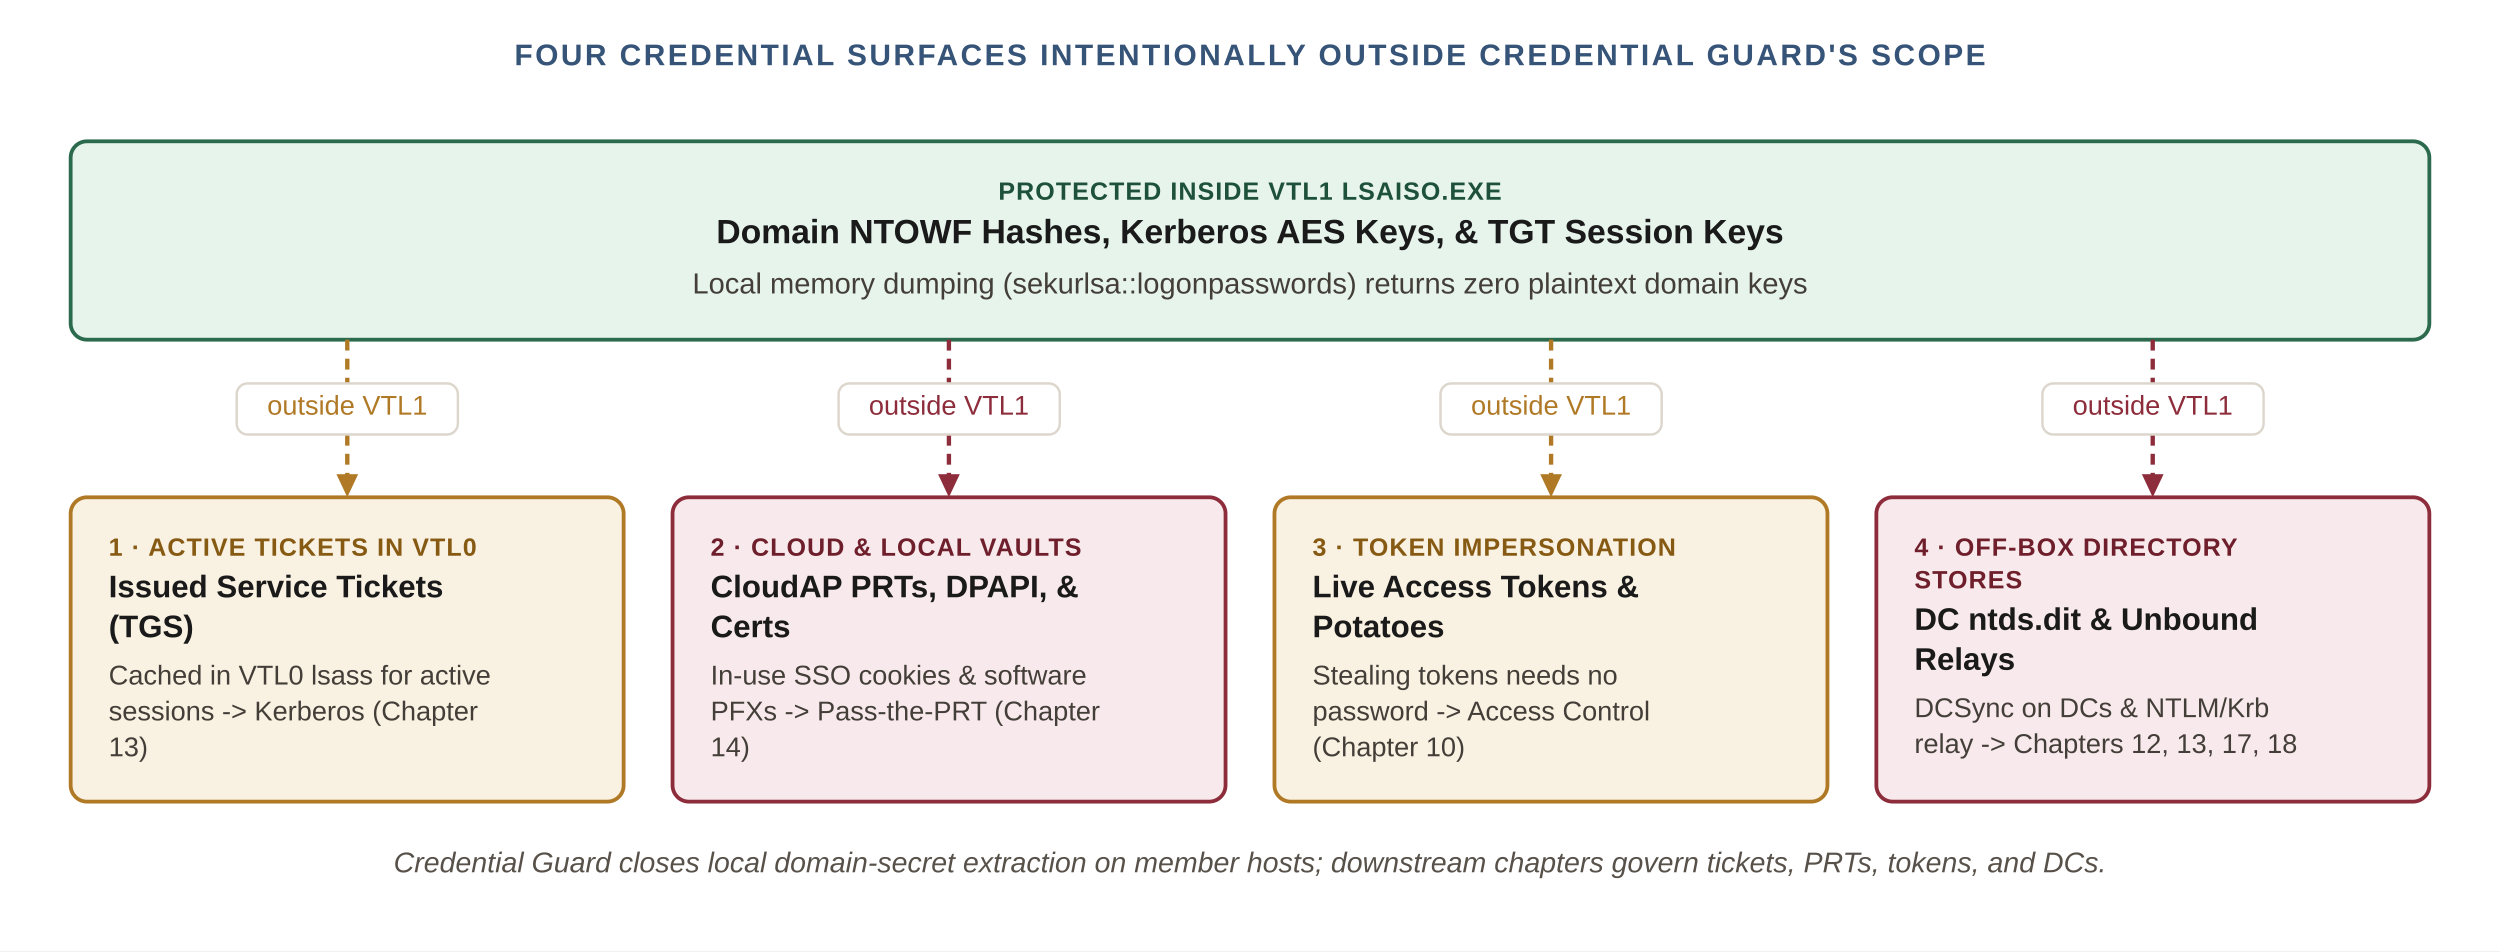
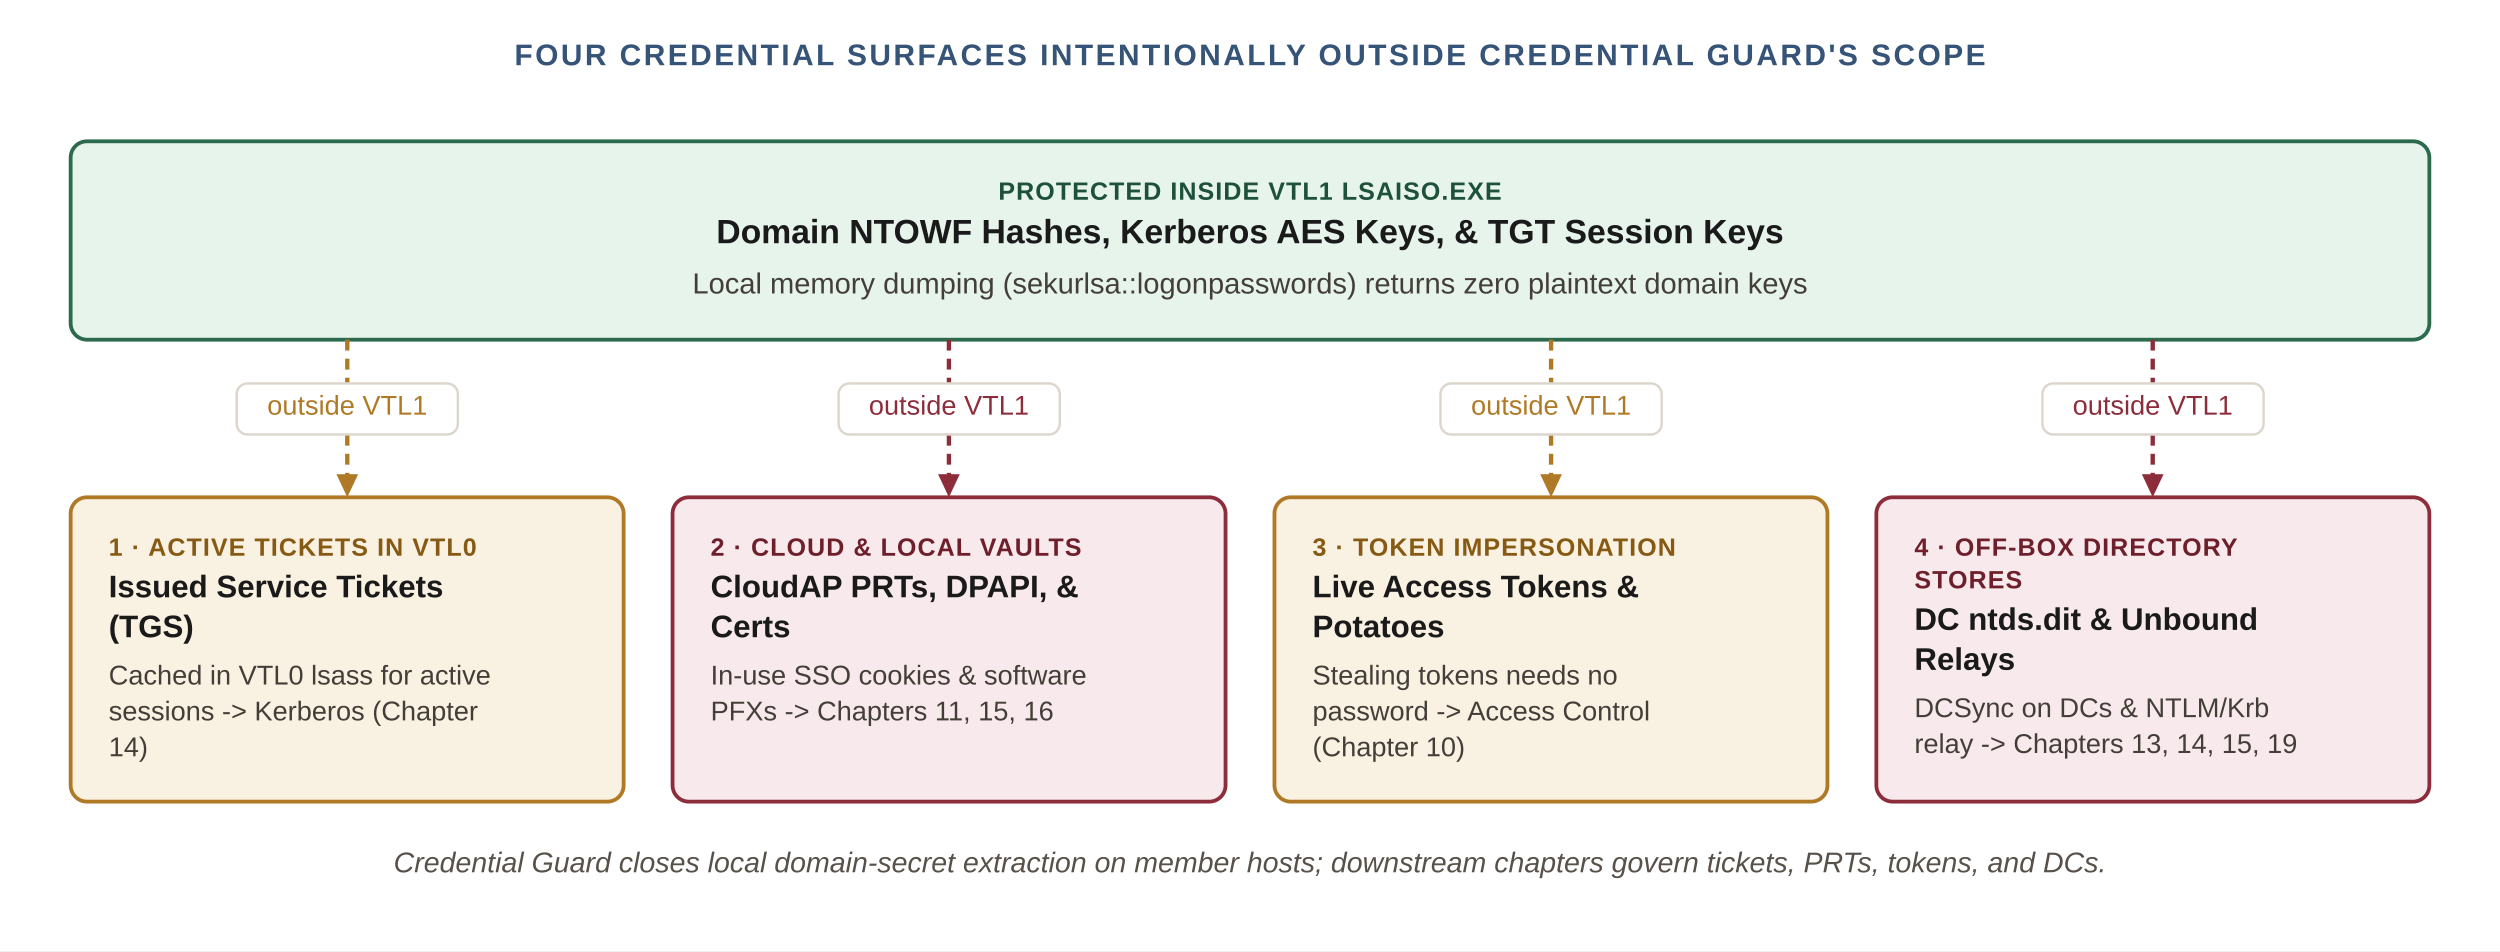
<svg xmlns="http://www.w3.org/2000/svg" viewBox="0 0 920 350" width="920" height="350">
  <rect x="0" y="0" width="920" height="350" fill="#ffffff" />
  <text x="460.0" y="24.0" font-family="-apple-system, BlinkMacSystemFont, &quot;Segoe UI&quot;, &quot;Helvetica Neue&quot;, Arial, sans-serif" font-size="11.0" font-weight="700" letter-spacing="0.90px" fill="#365378" text-anchor="middle">FOUR CREDENTIAL SURFACES INTENTIONALLY OUTSIDE CREDENTIAL GUARD'S SCOPE</text>
  <rect x="26.0" y="52.0" width="868.0" height="73.0" rx="6.0" fill="#e6f4ec" stroke="#2b6a4c" stroke-width="1.4" />
  <text x="460.0" y="73.5" font-family="-apple-system, BlinkMacSystemFont, &quot;Segoe UI&quot;, &quot;Helvetica Neue&quot;, Arial, sans-serif" font-size="9.2" font-weight="700" letter-spacing="0.40px" fill="#1e5139" text-anchor="middle">PROTECTED INSIDE VTL1 LSAISO.EXE</text>
  <text x="460.0" y="89.5" font-family="-apple-system, BlinkMacSystemFont, &quot;Segoe UI&quot;, &quot;Helvetica Neue&quot;, Arial, sans-serif" font-size="12.4" font-weight="700" fill="#1a1a1a" text-anchor="middle">Domain NTOWF Hashes, Kerberos AES Keys, &amp; TGT Session Keys</text>
  <text x="460.0" y="108.0" font-family="-apple-system, BlinkMacSystemFont, &quot;Segoe UI&quot;, &quot;Helvetica Neue&quot;, Arial, sans-serif" font-size="10.7" font-weight="400" fill="#433e38" text-anchor="middle">Local memory dumping (sekurlsa::logonpasswords) returns zero plaintext domain keys</text>
  <rect x="26.0" y="183.0" width="203.5" height="112.0" rx="6.0" fill="#f9f1e1" stroke="#b07926" stroke-width="1.4" />
  <text x="40.0" y="204.5" font-family="-apple-system, BlinkMacSystemFont, &quot;Segoe UI&quot;, &quot;Helvetica Neue&quot;, Arial, sans-serif" font-size="9.2" font-weight="700" letter-spacing="0.40px" fill="#875a14" text-anchor="start">1 · ACTIVE TICKETS IN VTL0</text>
  <text x="40.0" y="219.8" font-family="-apple-system, BlinkMacSystemFont, &quot;Segoe UI&quot;, &quot;Helvetica Neue&quot;, Arial, sans-serif" font-size="11.5" font-weight="700" fill="#1a1a1a" text-anchor="start">Issued Service Tickets</text>
  <text x="40.0" y="234.5" font-family="-apple-system, BlinkMacSystemFont, &quot;Segoe UI&quot;, &quot;Helvetica Neue&quot;, Arial, sans-serif" font-size="11.5" font-weight="700" fill="#1a1a1a" text-anchor="start">(TGS)</text>
  <text x="40.0" y="251.9" font-family="-apple-system, BlinkMacSystemFont, &quot;Segoe UI&quot;, &quot;Helvetica Neue&quot;, Arial, sans-serif" font-size="10.0" font-weight="400" fill="#433e38" text-anchor="start">Cached in VTL0 lsass for active</text>
  <text x="40.0" y="265.1" font-family="-apple-system, BlinkMacSystemFont, &quot;Segoe UI&quot;, &quot;Helvetica Neue&quot;, Arial, sans-serif" font-size="10.0" font-weight="400" fill="#433e38" text-anchor="start">sessions -&gt; Kerberos (Chapter</text>
-   <text x="40.0" y="278.3" font-family="-apple-system, BlinkMacSystemFont, &quot;Segoe UI&quot;, &quot;Helvetica Neue&quot;, Arial, sans-serif" font-size="10.0" font-weight="400" fill="#433e38" text-anchor="start">13)</text>
+   <text x="40.0" y="278.3" font-family="-apple-system, BlinkMacSystemFont, &quot;Segoe UI&quot;, &quot;Helvetica Neue&quot;, Arial, sans-serif" font-size="10.0" font-weight="400" fill="#433e38" text-anchor="start">14)</text>
  <rect x="247.5" y="183.0" width="203.5" height="112.0" rx="6.0" fill="#f8eaec" stroke="#8d2d3b" stroke-width="1.4" />
  <text x="261.5" y="204.5" font-family="-apple-system, BlinkMacSystemFont, &quot;Segoe UI&quot;, &quot;Helvetica Neue&quot;, Arial, sans-serif" font-size="9.2" font-weight="700" letter-spacing="0.40px" fill="#6e1f2b" text-anchor="start">2 · CLOUD &amp; LOCAL VAULTS</text>
  <text x="261.5" y="219.8" font-family="-apple-system, BlinkMacSystemFont, &quot;Segoe UI&quot;, &quot;Helvetica Neue&quot;, Arial, sans-serif" font-size="11.5" font-weight="700" fill="#1a1a1a" text-anchor="start">CloudAP PRTs, DPAPI, &amp;</text>
  <text x="261.5" y="234.5" font-family="-apple-system, BlinkMacSystemFont, &quot;Segoe UI&quot;, &quot;Helvetica Neue&quot;, Arial, sans-serif" font-size="11.5" font-weight="700" fill="#1a1a1a" text-anchor="start">Certs</text>
  <text x="261.5" y="251.9" font-family="-apple-system, BlinkMacSystemFont, &quot;Segoe UI&quot;, &quot;Helvetica Neue&quot;, Arial, sans-serif" font-size="10.0" font-weight="400" fill="#433e38" text-anchor="start">In-use SSO cookies &amp; software</text>
-   <text x="261.5" y="265.1" font-family="-apple-system, BlinkMacSystemFont, &quot;Segoe UI&quot;, &quot;Helvetica Neue&quot;, Arial, sans-serif" font-size="10.0" font-weight="400" fill="#433e38" text-anchor="start">PFXs -&gt; Pass-the-PRT (Chapter</text>
-   <text x="261.5" y="278.3" font-family="-apple-system, BlinkMacSystemFont, &quot;Segoe UI&quot;, &quot;Helvetica Neue&quot;, Arial, sans-serif" font-size="10.0" font-weight="400" fill="#433e38" text-anchor="start">14)</text>
+   <text x="261.5" y="265.1" font-family="-apple-system, BlinkMacSystemFont, &quot;Segoe UI&quot;, &quot;Helvetica Neue&quot;, Arial, sans-serif" font-size="10.0" font-weight="400" fill="#433e38" text-anchor="start">PFXs -&gt; Chapters 11, 15, 16</text>
  <rect x="469.0" y="183.0" width="203.5" height="112.0" rx="6.0" fill="#f9f1e1" stroke="#b07926" stroke-width="1.4" />
  <text x="483.0" y="204.5" font-family="-apple-system, BlinkMacSystemFont, &quot;Segoe UI&quot;, &quot;Helvetica Neue&quot;, Arial, sans-serif" font-size="9.2" font-weight="700" letter-spacing="0.40px" fill="#875a14" text-anchor="start">3 · TOKEN IMPERSONATION</text>
  <text x="483.0" y="219.8" font-family="-apple-system, BlinkMacSystemFont, &quot;Segoe UI&quot;, &quot;Helvetica Neue&quot;, Arial, sans-serif" font-size="11.5" font-weight="700" fill="#1a1a1a" text-anchor="start">Live Access Tokens &amp;</text>
  <text x="483.0" y="234.5" font-family="-apple-system, BlinkMacSystemFont, &quot;Segoe UI&quot;, &quot;Helvetica Neue&quot;, Arial, sans-serif" font-size="11.5" font-weight="700" fill="#1a1a1a" text-anchor="start">Potatoes</text>
  <text x="483.0" y="251.9" font-family="-apple-system, BlinkMacSystemFont, &quot;Segoe UI&quot;, &quot;Helvetica Neue&quot;, Arial, sans-serif" font-size="10.0" font-weight="400" fill="#433e38" text-anchor="start">Stealing tokens needs no</text>
  <text x="483.0" y="265.1" font-family="-apple-system, BlinkMacSystemFont, &quot;Segoe UI&quot;, &quot;Helvetica Neue&quot;, Arial, sans-serif" font-size="10.0" font-weight="400" fill="#433e38" text-anchor="start">password -&gt; Access Control</text>
  <text x="483.0" y="278.3" font-family="-apple-system, BlinkMacSystemFont, &quot;Segoe UI&quot;, &quot;Helvetica Neue&quot;, Arial, sans-serif" font-size="10.0" font-weight="400" fill="#433e38" text-anchor="start">(Chapter 10)</text>
  <rect x="690.5" y="183.0" width="203.5" height="112.0" rx="6.0" fill="#f8eaec" stroke="#8d2d3b" stroke-width="1.4" />
  <text x="704.5" y="204.5" font-family="-apple-system, BlinkMacSystemFont, &quot;Segoe UI&quot;, &quot;Helvetica Neue&quot;, Arial, sans-serif" font-size="9.2" font-weight="700" letter-spacing="0.40px" fill="#6e1f2b" text-anchor="start">4 · OFF-BOX DIRECTORY</text>
  <text x="704.5" y="216.5" font-family="-apple-system, BlinkMacSystemFont, &quot;Segoe UI&quot;, &quot;Helvetica Neue&quot;, Arial, sans-serif" font-size="9.2" font-weight="700" letter-spacing="0.40px" fill="#6e1f2b" text-anchor="start">STORES</text>
  <text x="704.5" y="231.8" font-family="-apple-system, BlinkMacSystemFont, &quot;Segoe UI&quot;, &quot;Helvetica Neue&quot;, Arial, sans-serif" font-size="11.5" font-weight="700" fill="#1a1a1a" text-anchor="start">DC ntds.dit &amp; Unbound</text>
  <text x="704.5" y="246.5" font-family="-apple-system, BlinkMacSystemFont, &quot;Segoe UI&quot;, &quot;Helvetica Neue&quot;, Arial, sans-serif" font-size="11.5" font-weight="700" fill="#1a1a1a" text-anchor="start">Relays</text>
  <text x="704.5" y="263.9" font-family="-apple-system, BlinkMacSystemFont, &quot;Segoe UI&quot;, &quot;Helvetica Neue&quot;, Arial, sans-serif" font-size="10.0" font-weight="400" fill="#433e38" text-anchor="start">DCSync on DCs &amp; NTLM/Krb</text>
-   <text x="704.5" y="277.1" font-family="-apple-system, BlinkMacSystemFont, &quot;Segoe UI&quot;, &quot;Helvetica Neue&quot;, Arial, sans-serif" font-size="10.0" font-weight="400" fill="#433e38" text-anchor="start">relay -&gt; Chapters 12, 13, 17, 18</text>
+   <text x="704.5" y="277.1" font-family="-apple-system, BlinkMacSystemFont, &quot;Segoe UI&quot;, &quot;Helvetica Neue&quot;, Arial, sans-serif" font-size="10.0" font-weight="400" fill="#433e38" text-anchor="start">relay -&gt; Chapters 13, 14, 15, 19</text>
  <text x="460.0" y="321.0" font-family="-apple-system, BlinkMacSystemFont, &quot;Segoe UI&quot;, &quot;Helvetica Neue&quot;, Arial, sans-serif" font-size="10.5" font-weight="400" font-style="italic" fill="#57514a" text-anchor="middle">Credential Guard closes local domain-secret extraction on member hosts; downstream chapters govern tickets, PRTs, tokens, and DCs.</text>
  <line x1="127.8" y1="125.0" x2="127.8" y2="176.5" stroke="#b07926" stroke-width="1.6" stroke-dasharray="4,3" />
  <polygon points="127.8,183.0 131.8,174.5 123.8,174.5" fill="#b07926" />
  <line x1="349.2" y1="125.0" x2="349.2" y2="176.5" stroke="#8d2d3b" stroke-width="1.6" stroke-dasharray="4,3" />
  <polygon points="349.2,183.0 353.2,174.5 345.2,174.5" fill="#8d2d3b" />
  <line x1="570.8" y1="125.0" x2="570.8" y2="176.5" stroke="#b07926" stroke-width="1.6" stroke-dasharray="4,3" />
  <polygon points="570.8,183.0 574.8,174.5 566.8,174.5" fill="#b07926" />
  <line x1="792.2" y1="125.0" x2="792.2" y2="176.5" stroke="#8d2d3b" stroke-width="1.6" stroke-dasharray="4,3" />
  <polygon points="792.2,183.0 796.2,174.5 788.2,174.5" fill="#8d2d3b" />
  <rect x="87.1" y="141.1" width="81.4" height="18.8" rx="4" fill="#ffffff" stroke="#dcd6cc" stroke-width="0.9" />
  <text x="127.8" y="152.6" font-family="-apple-system, BlinkMacSystemFont, &quot;Segoe UI&quot;, &quot;Helvetica Neue&quot;, Arial, sans-serif" font-size="10.0" font-weight="400" fill="#b07926" text-anchor="middle">outside VTL1</text>
  <rect x="308.6" y="141.1" width="81.4" height="18.8" rx="4" fill="#ffffff" stroke="#dcd6cc" stroke-width="0.9" />
  <text x="349.2" y="152.6" font-family="-apple-system, BlinkMacSystemFont, &quot;Segoe UI&quot;, &quot;Helvetica Neue&quot;, Arial, sans-serif" font-size="10.0" font-weight="400" fill="#8d2d3b" text-anchor="middle">outside VTL1</text>
  <rect x="530.1" y="141.1" width="81.4" height="18.8" rx="4" fill="#ffffff" stroke="#dcd6cc" stroke-width="0.9" />
  <text x="570.8" y="152.6" font-family="-apple-system, BlinkMacSystemFont, &quot;Segoe UI&quot;, &quot;Helvetica Neue&quot;, Arial, sans-serif" font-size="10.0" font-weight="400" fill="#b07926" text-anchor="middle">outside VTL1</text>
  <rect x="751.6" y="141.1" width="81.4" height="18.8" rx="4" fill="#ffffff" stroke="#dcd6cc" stroke-width="0.9" />
  <text x="792.2" y="152.6" font-family="-apple-system, BlinkMacSystemFont, &quot;Segoe UI&quot;, &quot;Helvetica Neue&quot;, Arial, sans-serif" font-size="10.0" font-weight="400" fill="#8d2d3b" text-anchor="middle">outside VTL1</text>
</svg>
